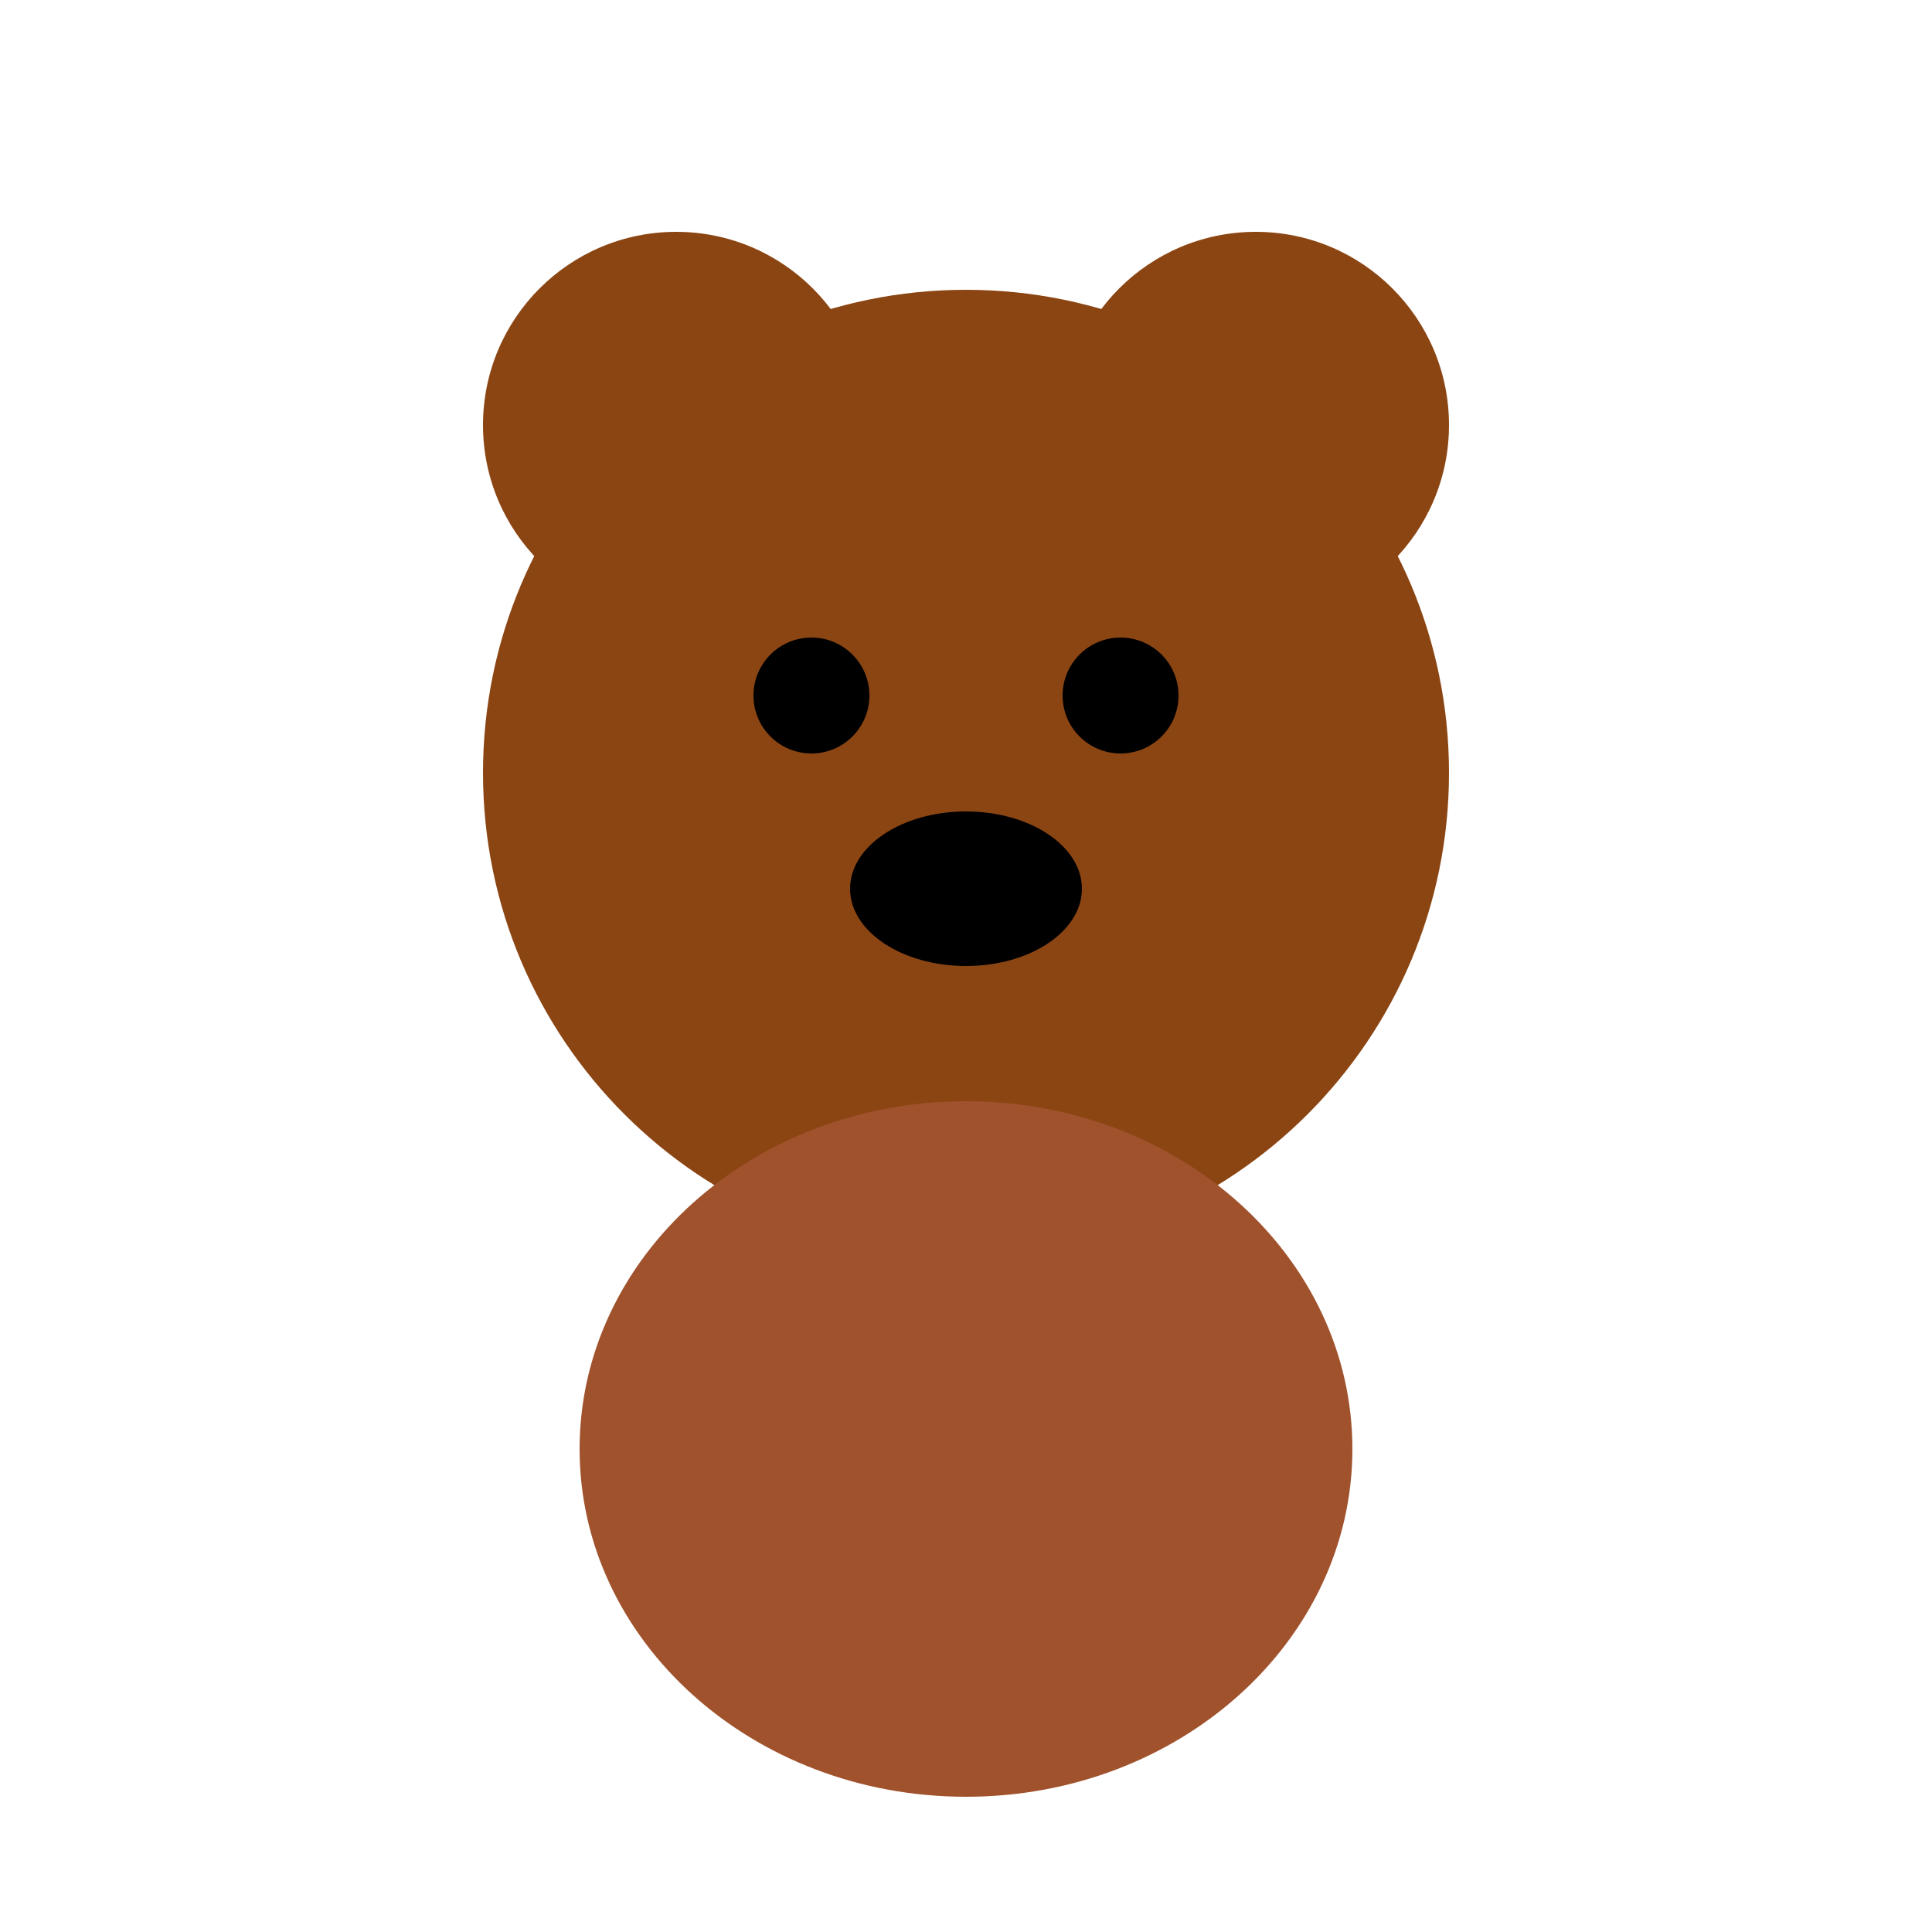
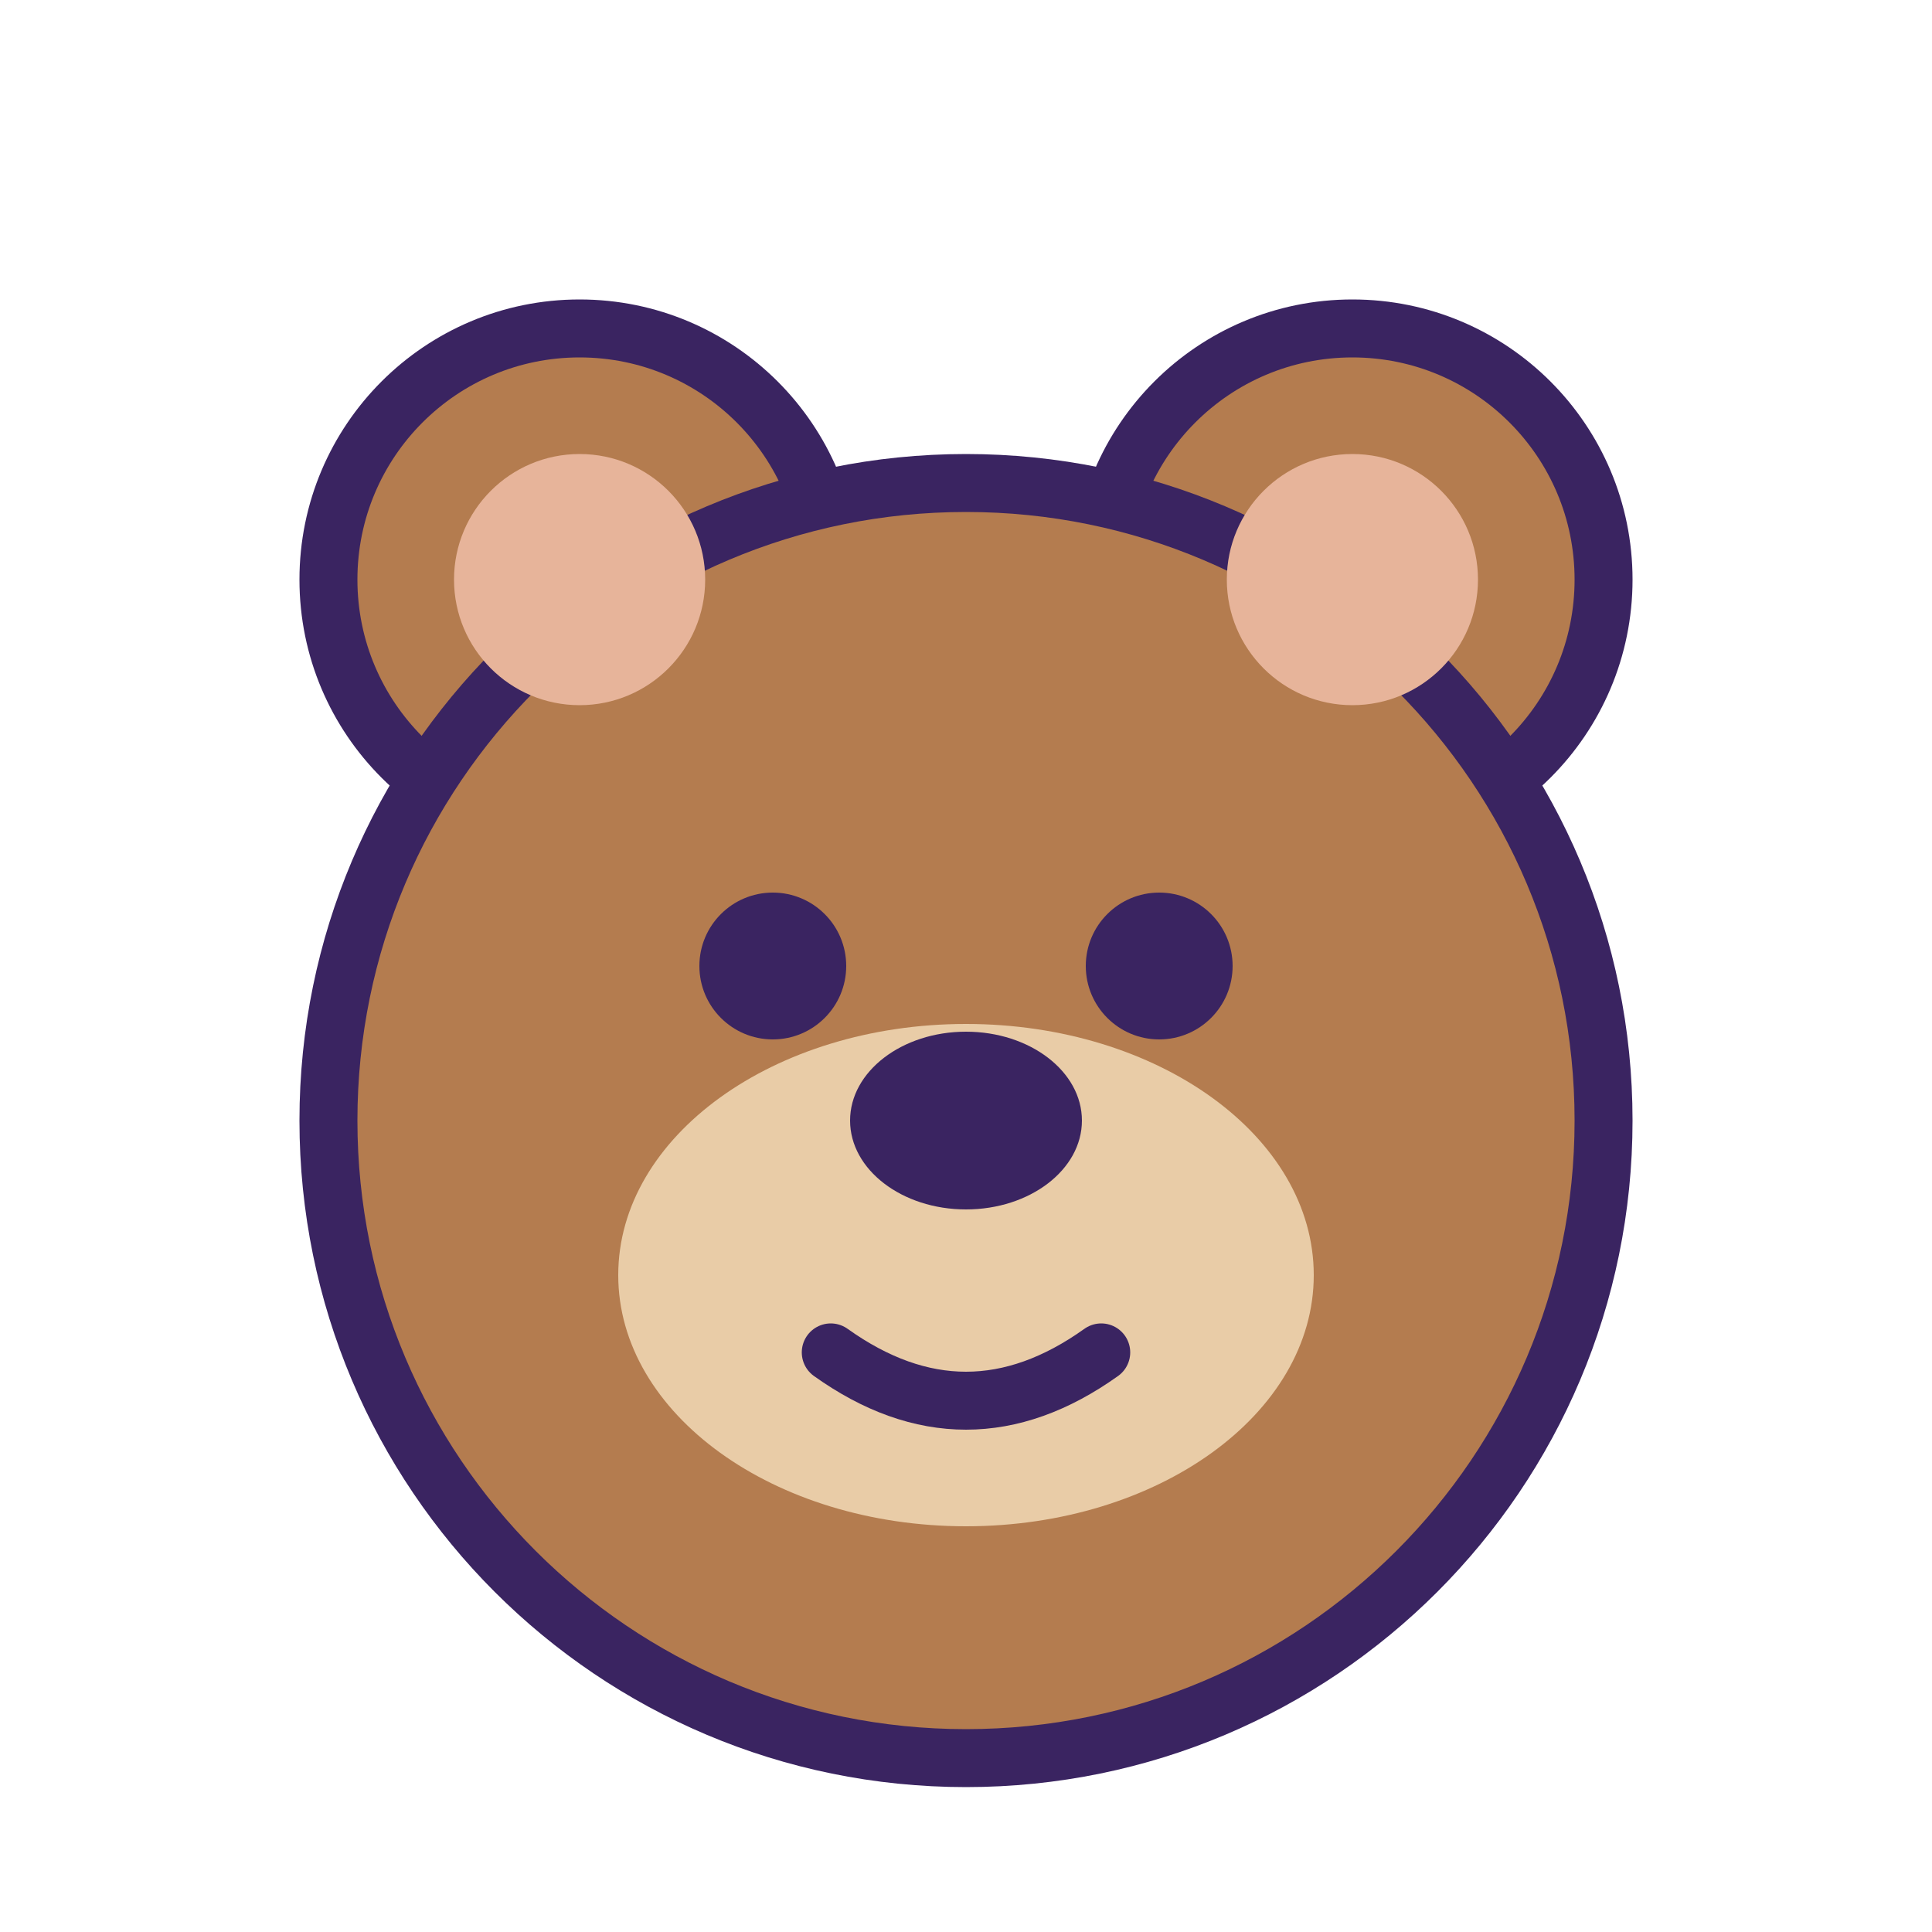
<svg xmlns="http://www.w3.org/2000/svg" viewBox="0 0 100 100" width="100" height="100">
-   <circle cx="50" cy="40" r="25" fill="#8B4513" />
-   <circle cx="35" cy="22" r="10" fill="#8B4513" />
-   <circle cx="65" cy="22" r="10" fill="#8B4513" />
-   <circle cx="42" cy="36" r="3" fill="#000" />
-   <circle cx="58" cy="36" r="3" fill="#000" />
-   <ellipse cx="50" cy="46" rx="6" ry="4" fill="#000" />
-   <ellipse cx="50" cy="75" rx="20" ry="18" fill="#A0522D" />
+   <g stroke="#3a2461" stroke-width="3" stroke-linejoin="round">
+     <circle cx="30" cy="30" r="13" fill="#b47c4f" />
+     <circle cx="70" cy="30" r="13" fill="#b47c4f" />
+     <circle cx="50" cy="58" r="33" fill="#b47c4f" />
+   </g>
+   <circle cx="30" cy="30" r="6.5" fill="#e7b49a" />
+   <circle cx="70" cy="30" r="6.5" fill="#e7b49a" />
+   <ellipse cx="50" cy="66" rx="18" ry="13" fill="#e9cca7" />
+   <ellipse cx="50" cy="58" rx="6" ry="4.6" fill="#3a2461" />
+   <circle cx="40" cy="50" r="3.8" fill="#3a2461" />
+   <circle cx="60" cy="50" r="3.8" fill="#3a2461" />
+   <path d="M43 70 q7 5 14 0" fill="none" stroke="#3a2461" stroke-width="3" stroke-linecap="round" />
</svg>
